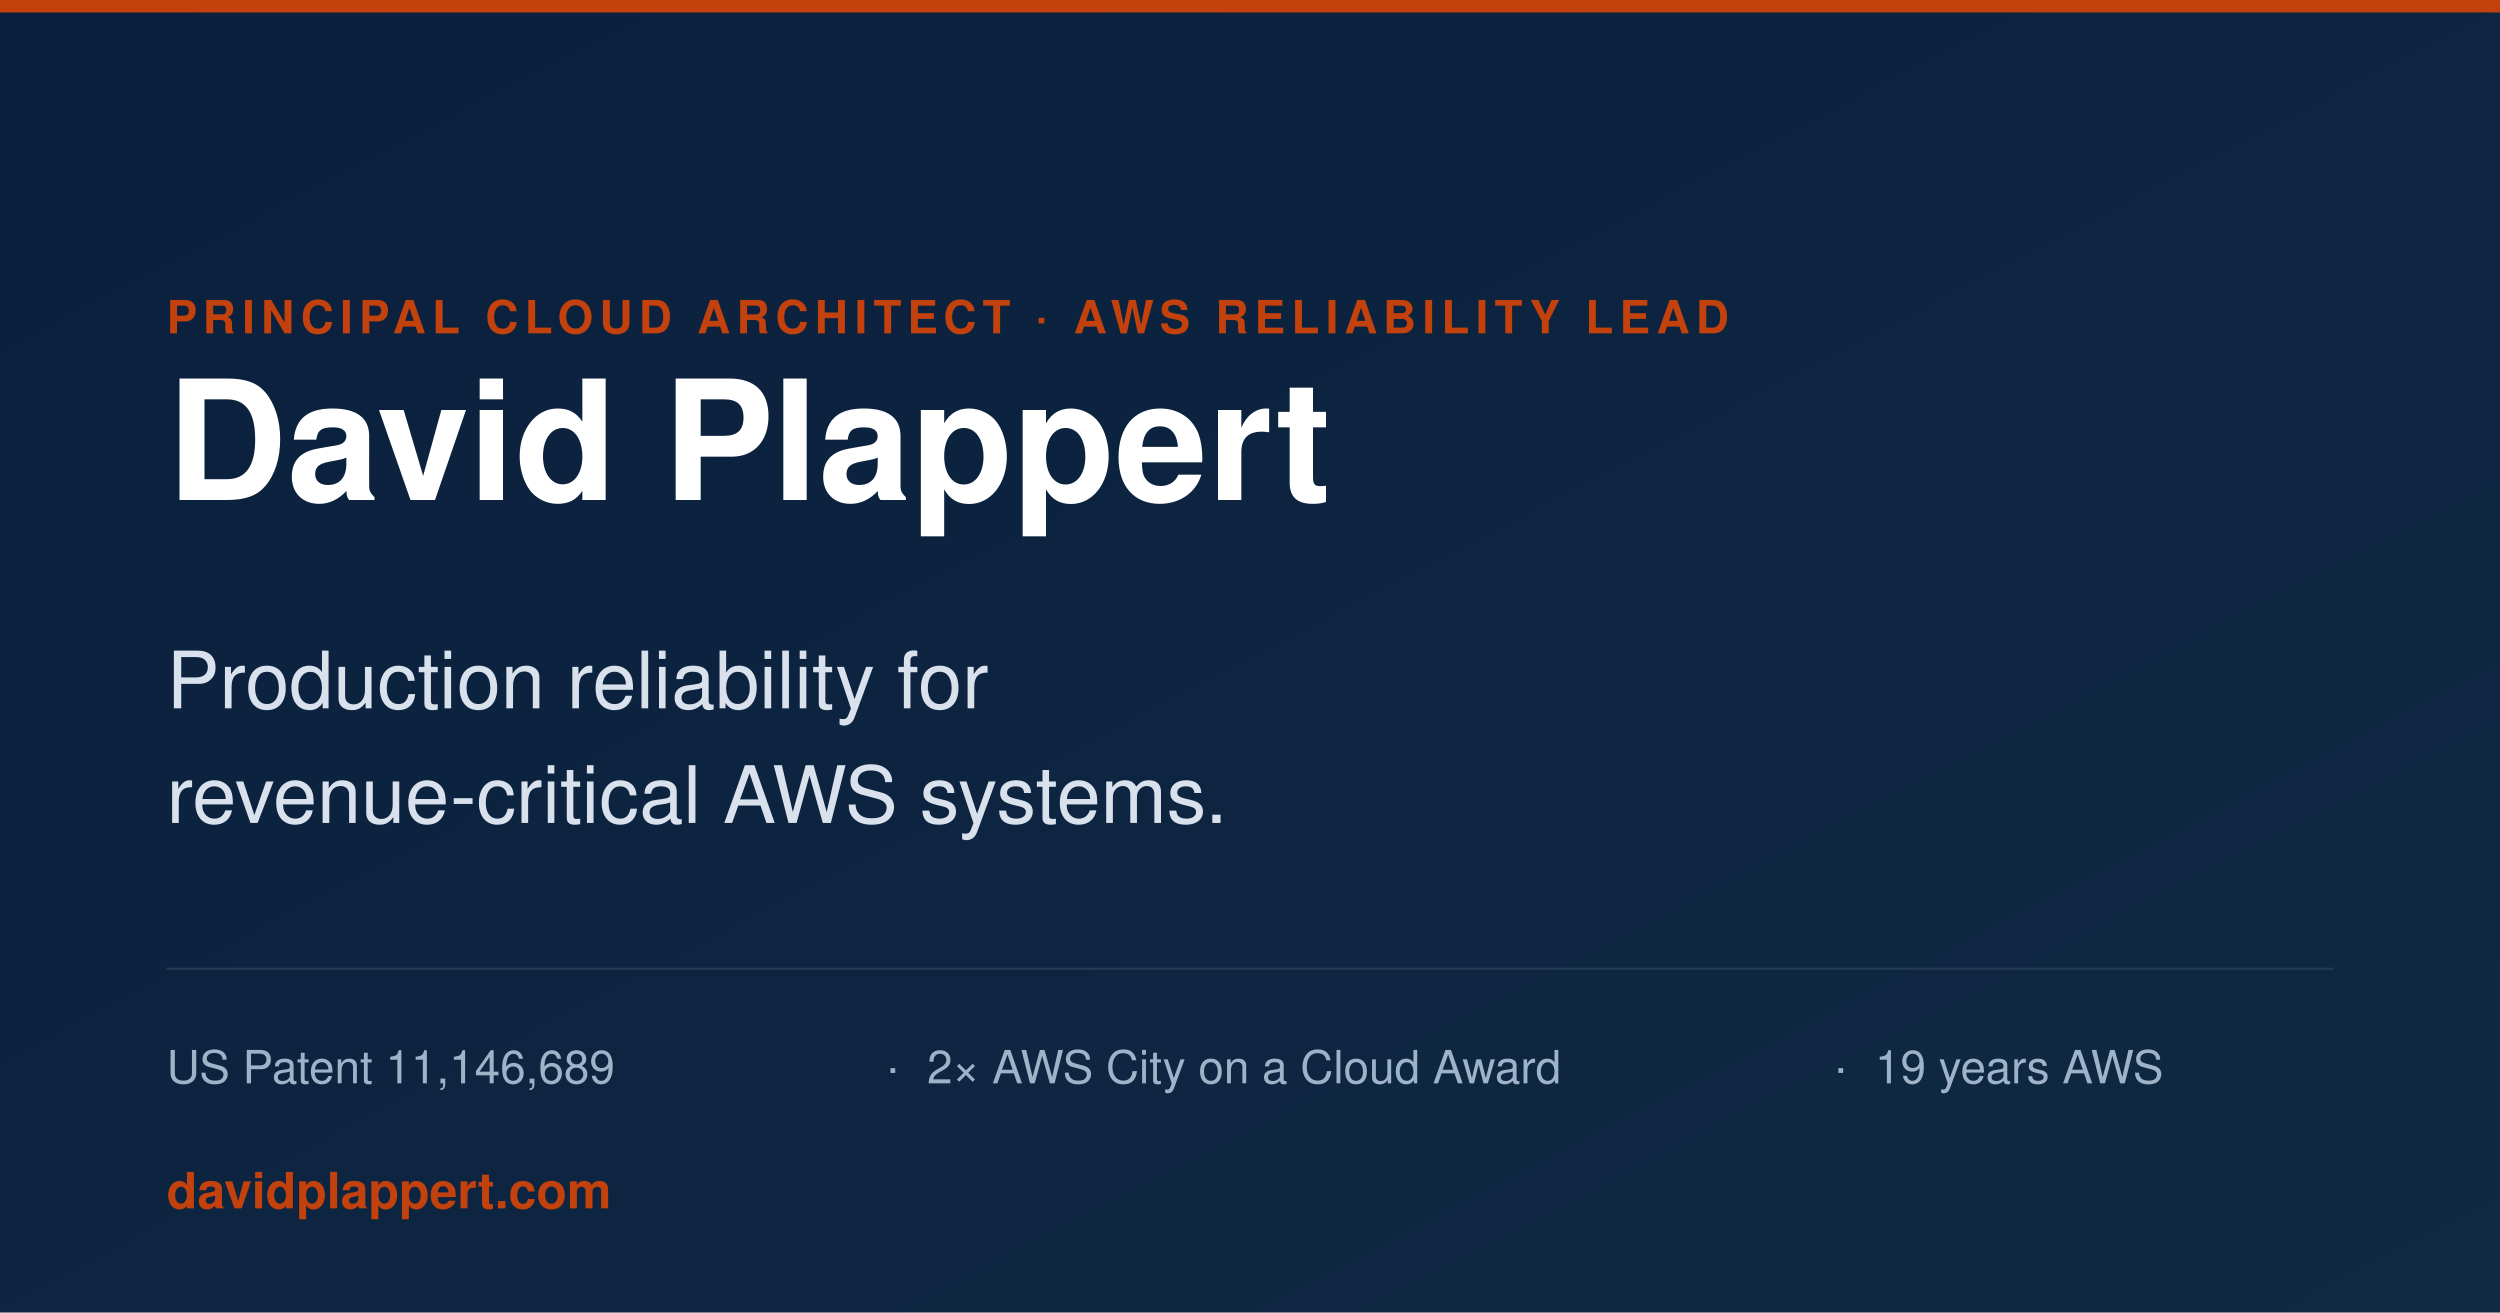
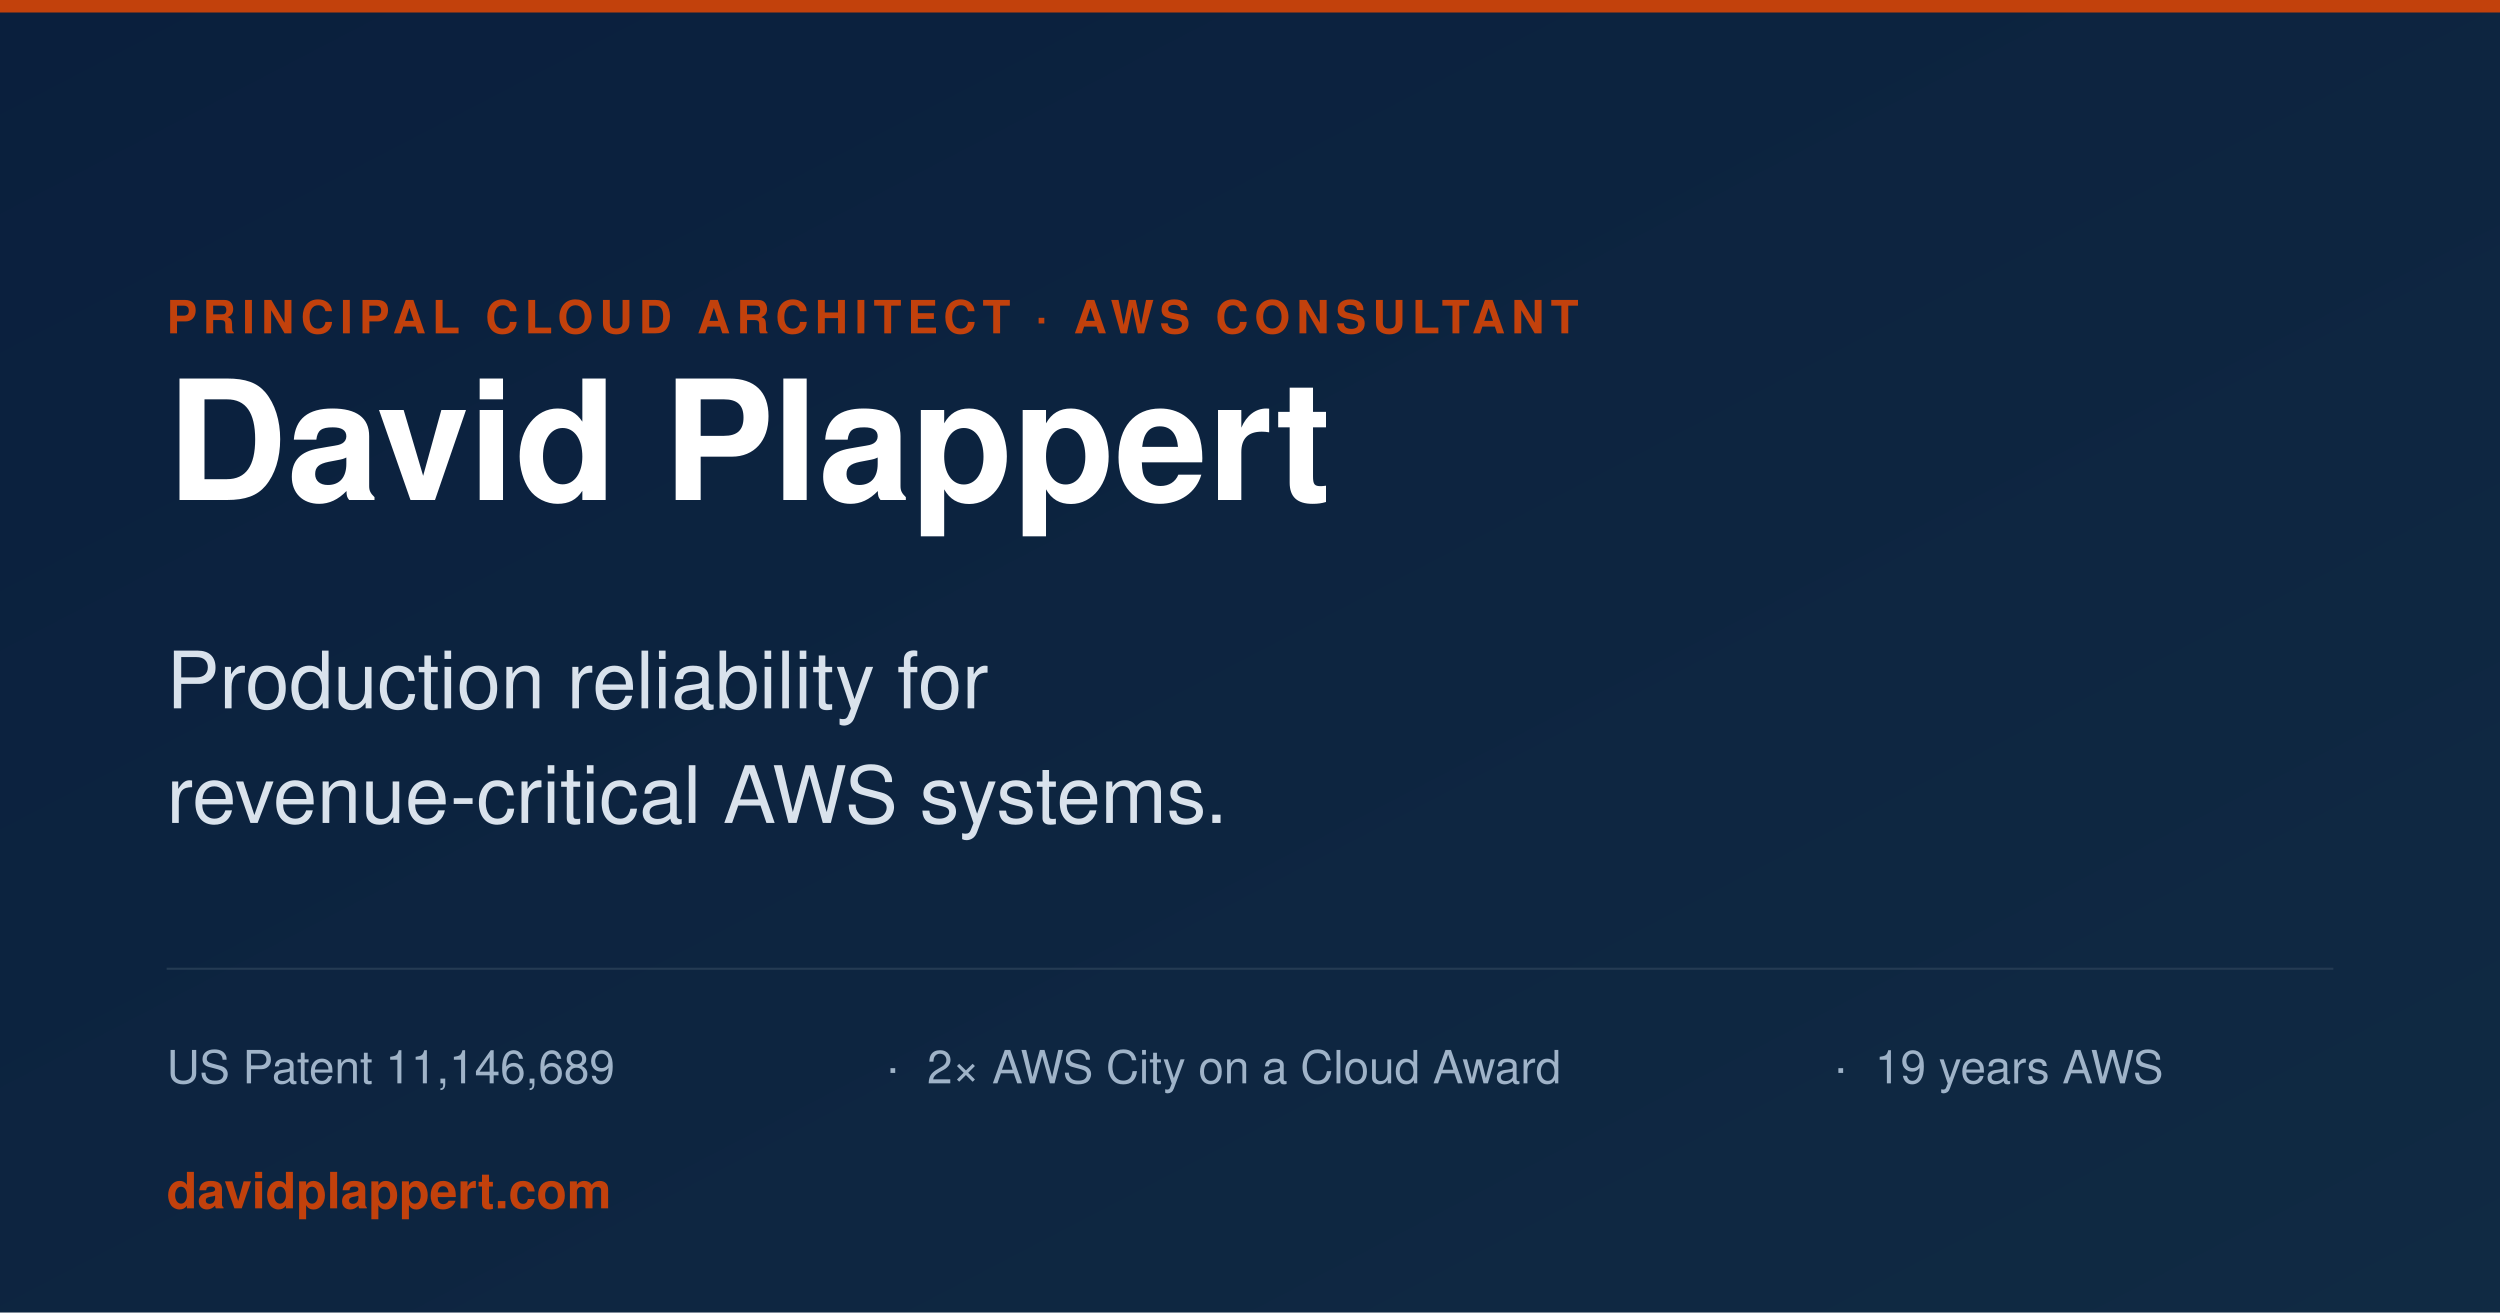
<svg xmlns="http://www.w3.org/2000/svg" viewBox="0 0 1200 630" width="1200" height="630">
  <defs>
    <linearGradient id="bg" x1="0%" y1="0%" x2="100%" y2="100%">
      <stop offset="0%" stop-color="#0a1f3d" />
      <stop offset="100%" stop-color="#102a43" />
    </linearGradient>
  </defs>
  <rect width="1200" height="630" fill="url(#bg)" />
  <rect x="0" y="0" width="1200" height="6" fill="#c2410c" />
-   <text x="80" y="160" fill="#c2410c" font-family="Helvetica, Arial, sans-serif" font-size="22" font-weight="700" letter-spacing="3">PRINCIPAL CLOUD ARCHITECT · AWS RELIABILITY LEAD</text>
+   <text x="80" y="160" fill="#c2410c" font-family="Helvetica, Arial, sans-serif" font-size="22" font-weight="700" letter-spacing="3">PRINCIPAL CLOUD ARCHITECT · AWS CONSULTANT</text>
  <text x="80" y="240" fill="#ffffff" font-family="Helvetica, Arial, sans-serif" font-size="80" font-weight="800">David Plappert</text>
  <text x="80" y="340" fill="#d9e2ec" font-family="Helvetica, Arial, sans-serif" font-size="38" font-weight="500">Production reliability for</text>
  <text x="80" y="395" fill="#d9e2ec" font-family="Helvetica, Arial, sans-serif" font-size="38" font-weight="500">revenue-critical AWS systems.</text>
  <line x1="80" y1="465" x2="1120" y2="465" stroke="#243b53" stroke-width="1" />
  <text x="80" y="520" fill="#9fb3c8" font-family="Helvetica, Arial, sans-serif" font-size="22" font-weight="500">US Patent 11,146,689</text>
  <text x="425" y="520" fill="#9fb3c8" font-family="Helvetica, Arial, sans-serif" font-size="22" font-weight="500">·</text>
  <text x="445" y="520" fill="#9fb3c8" font-family="Helvetica, Arial, sans-serif" font-size="22" font-weight="500">2× AWS City on a Cloud Award</text>
  <text x="880" y="520" fill="#9fb3c8" font-family="Helvetica, Arial, sans-serif" font-size="22" font-weight="500">·</text>
  <text x="900" y="520" fill="#9fb3c8" font-family="Helvetica, Arial, sans-serif" font-size="22" font-weight="500">19 years AWS</text>
  <text x="80" y="580" fill="#c2410c" font-family="Helvetica, Arial, sans-serif" font-size="24" font-weight="700">davidplappert.com</text>
</svg>
